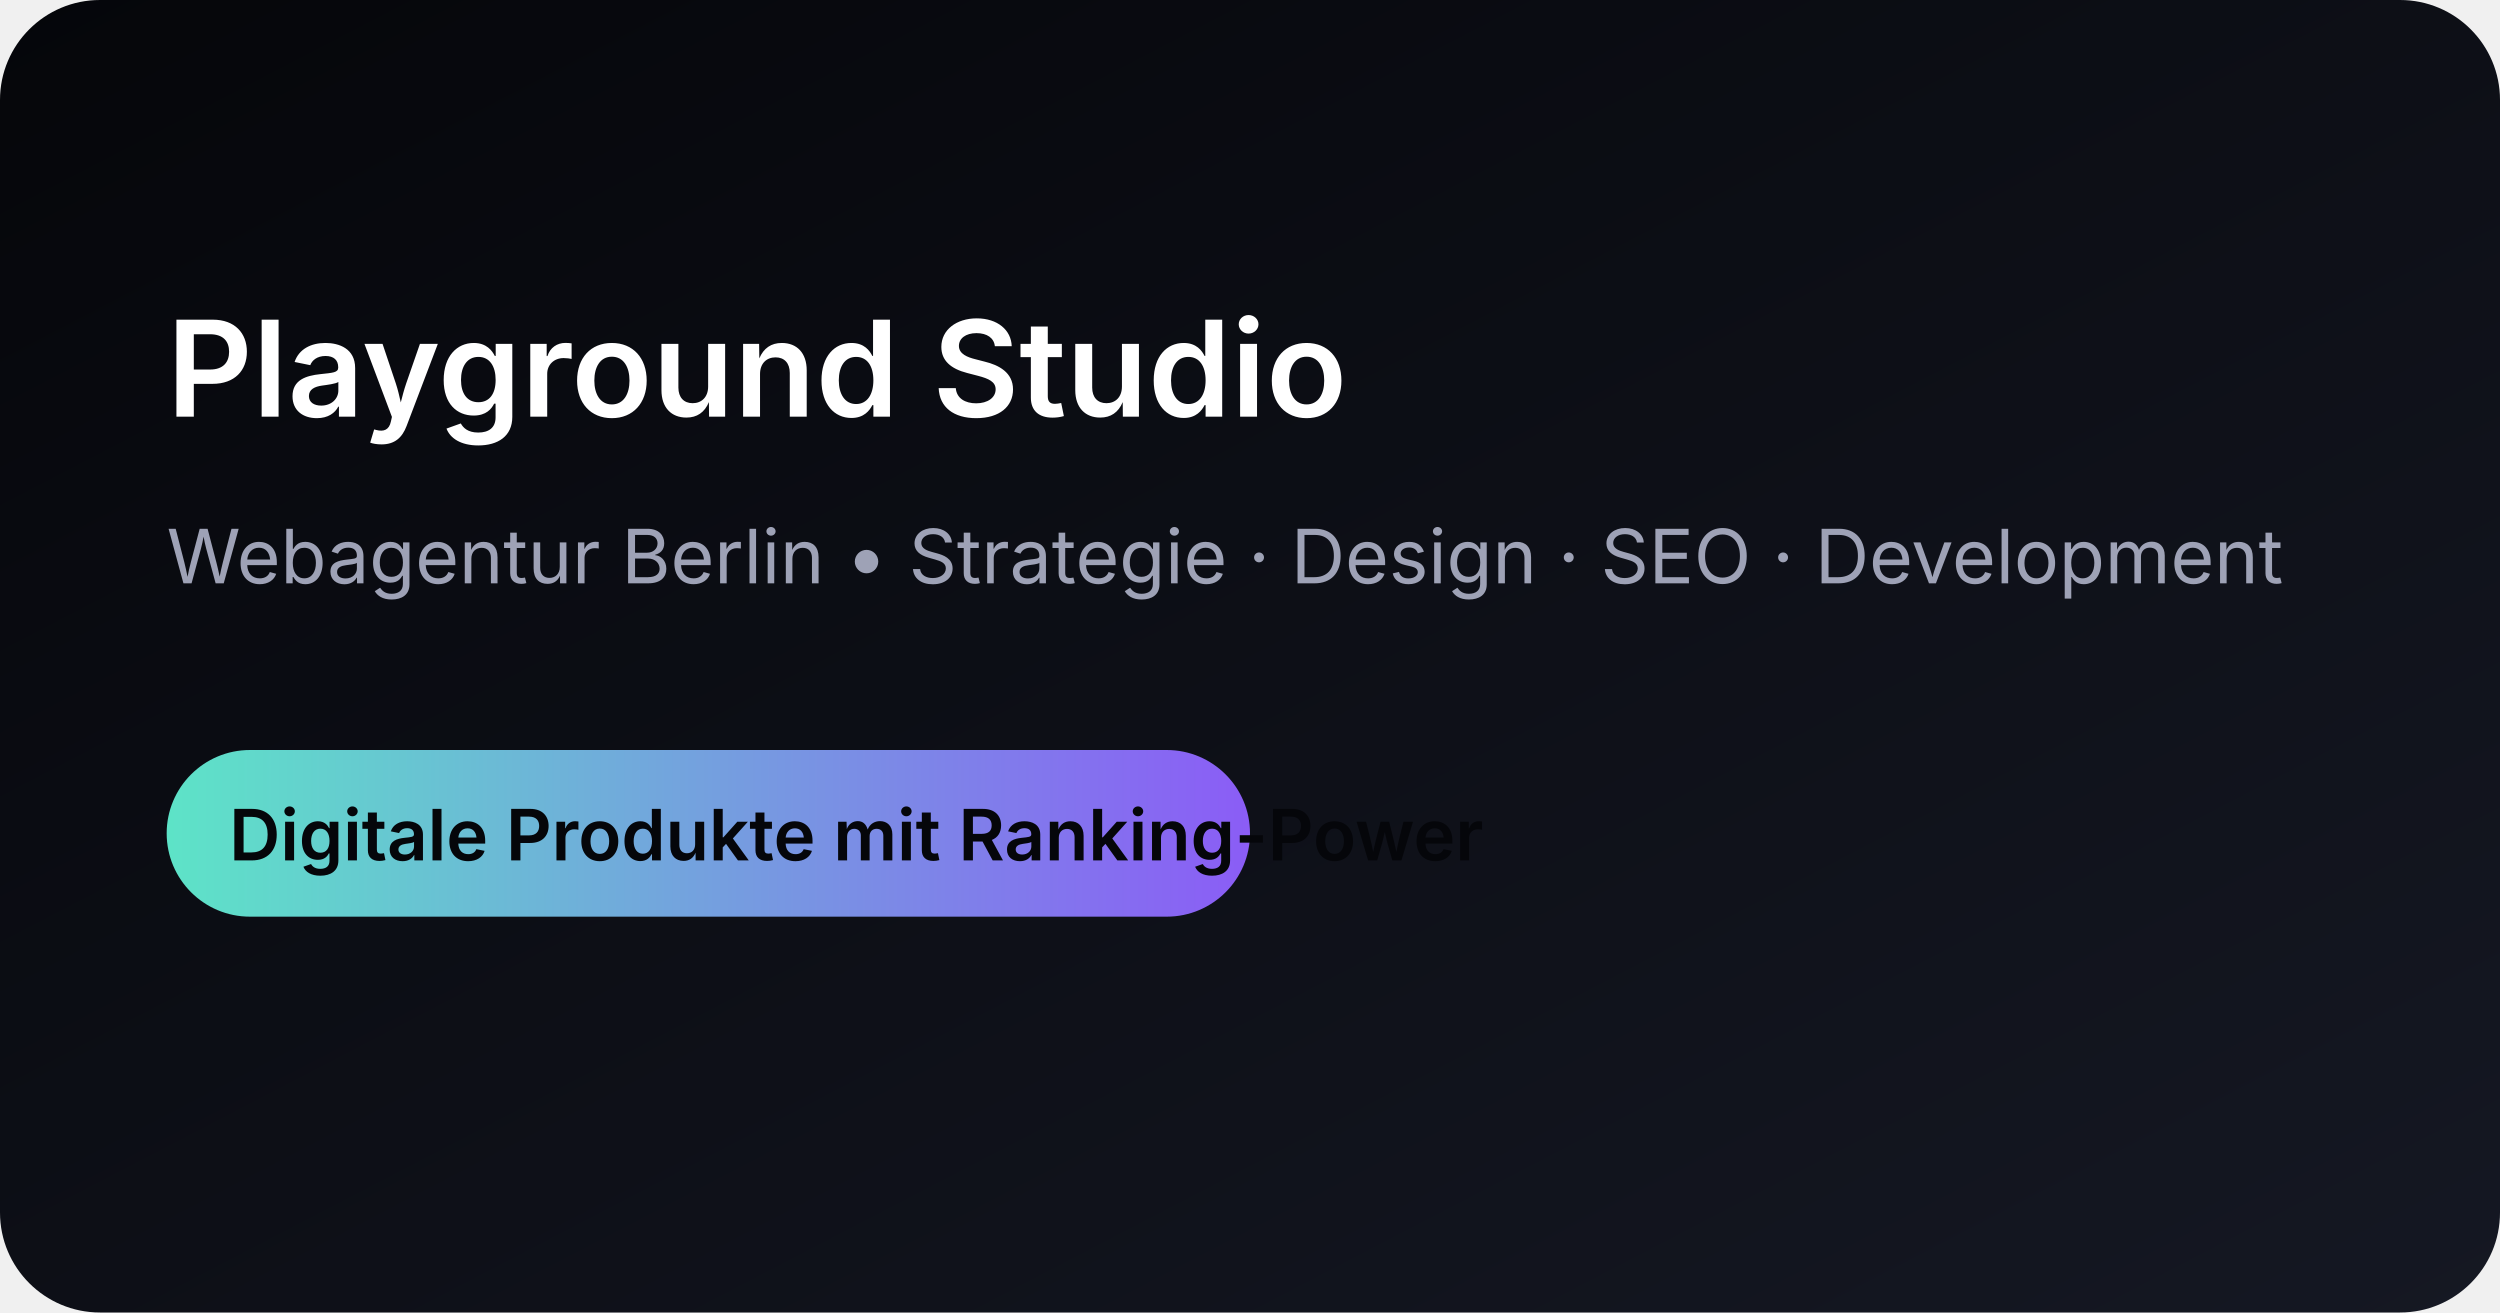
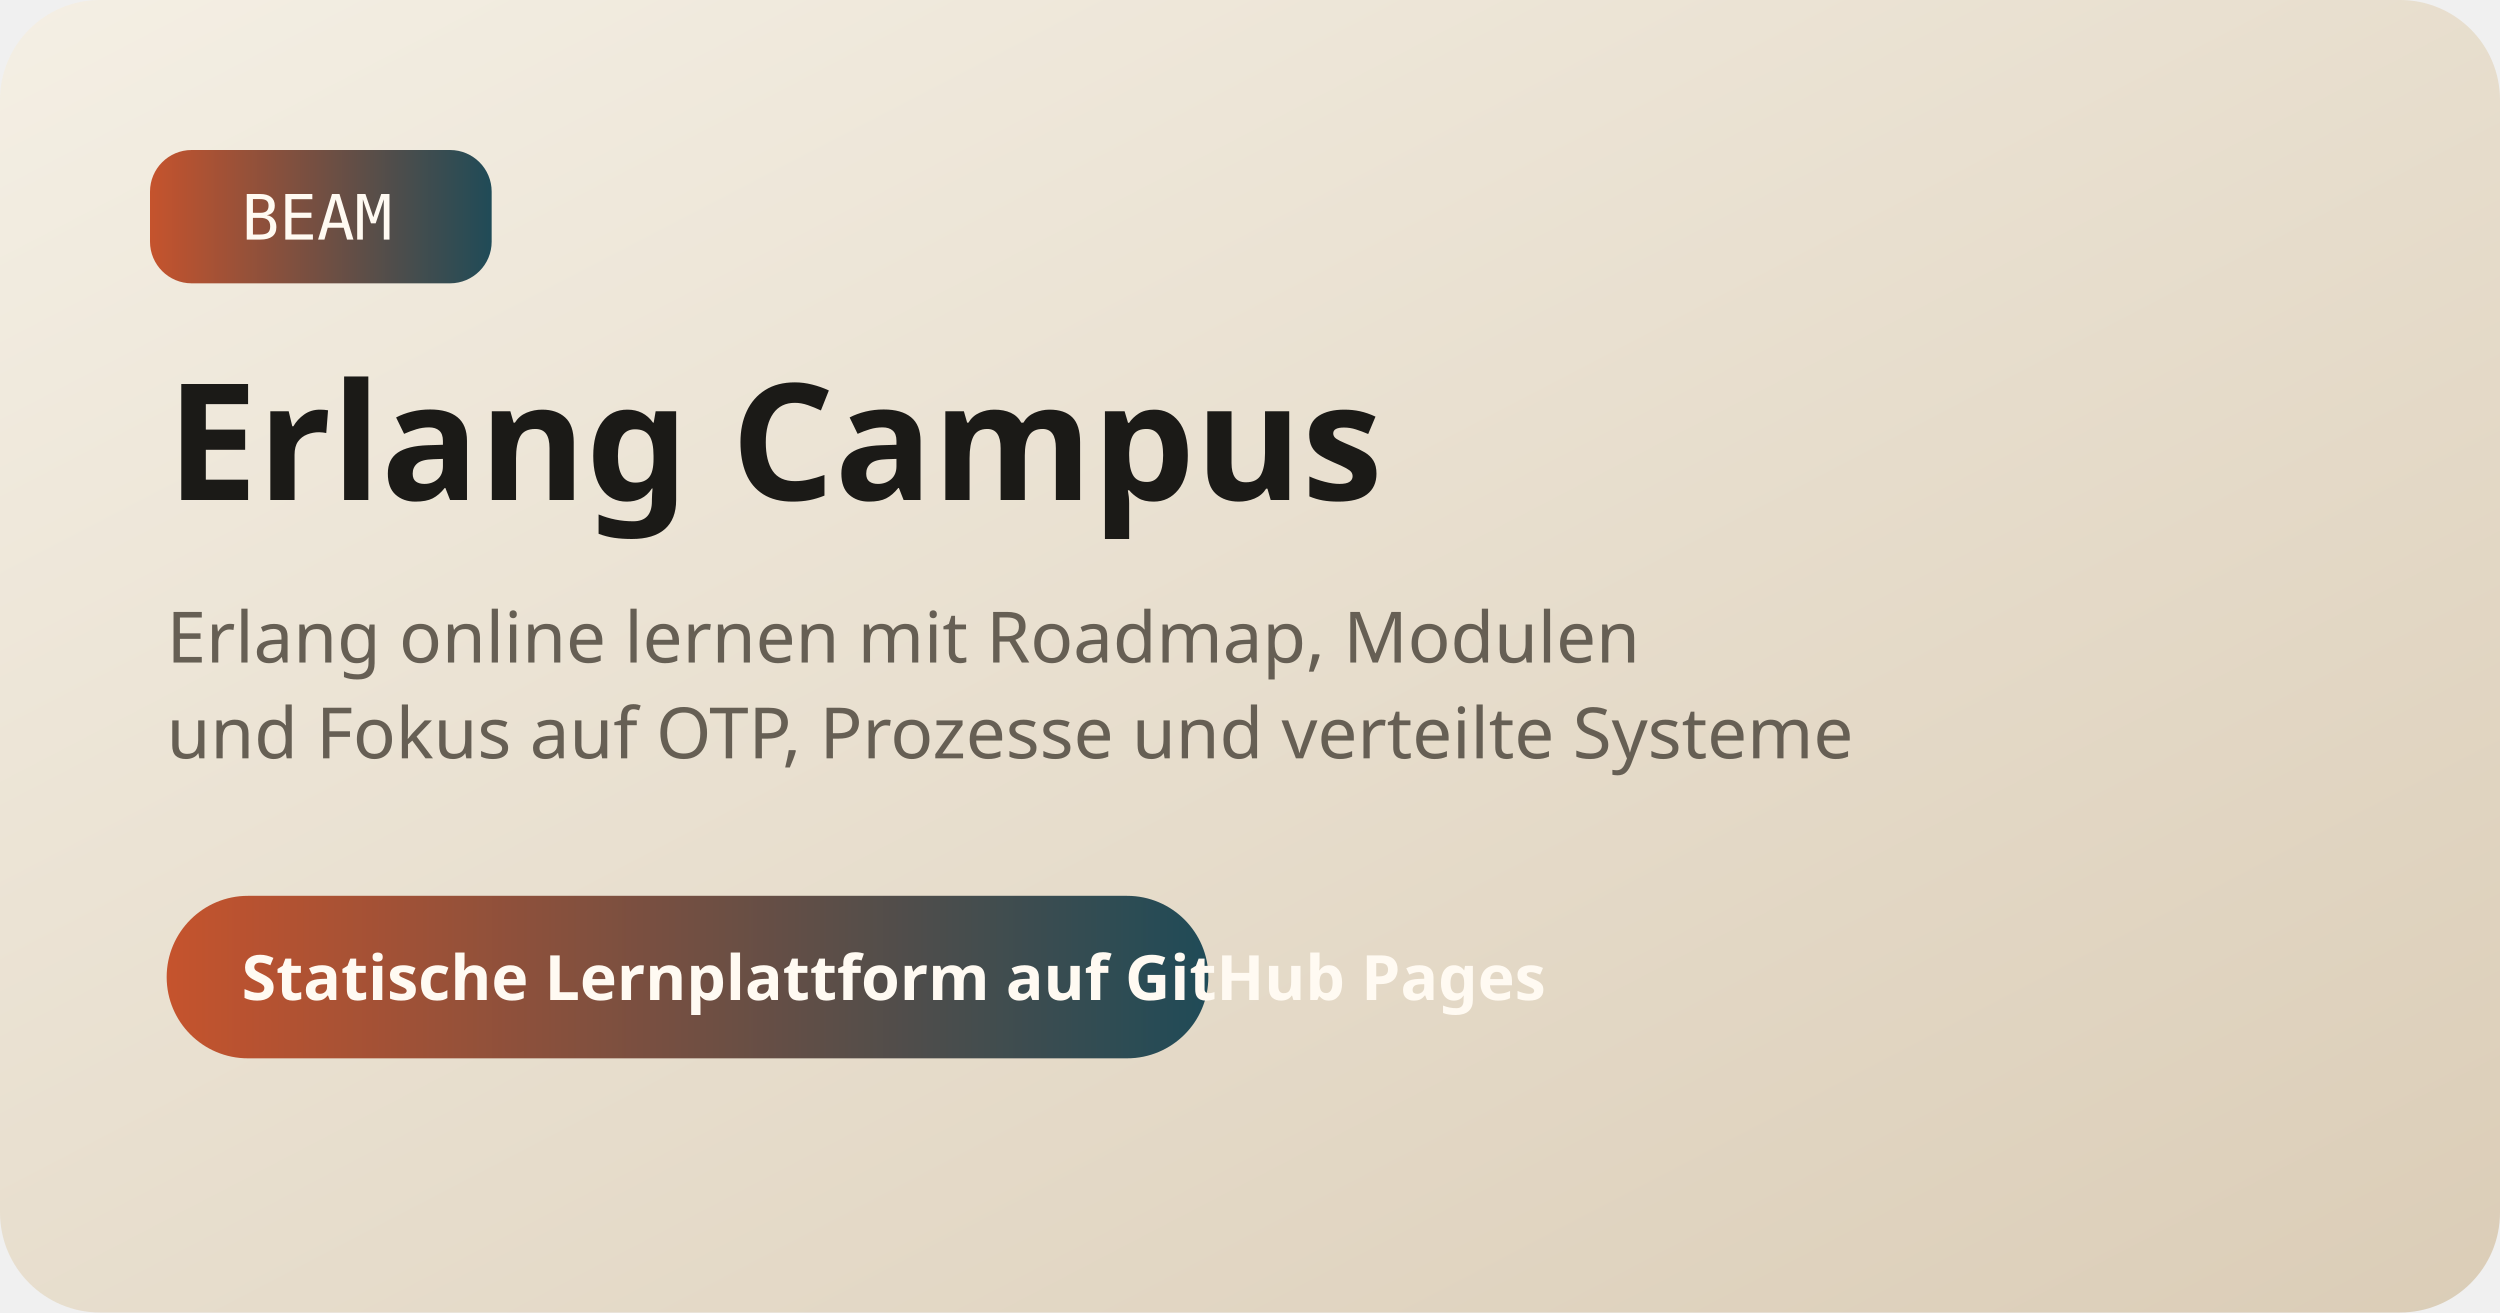
<svg xmlns="http://www.w3.org/2000/svg" width="1200" height="630" viewBox="0 0 1200 630">
  <defs>
    <linearGradient id="bg" x1="0%" y1="0%" x2="100%" y2="100%">
-       <stop offset="0%" stop-color="#05060a" />
-       <stop offset="100%" stop-color="#151823" />
+       <stop offset="0%" stop-color="#f4efe4" />
+       <stop offset="100%" stop-color="#dbcdb7" />
    </linearGradient>
    <linearGradient id="accent" x1="0%" y1="0%" x2="100%" y2="0%">
-       <stop offset="0%" stop-color="#5de4c7" />
-       <stop offset="100%" stop-color="#8b5cf6" />
+       <stop offset="0%" stop-color="#c5532d" />
+       <stop offset="100%" stop-color="#204b57" />
    </linearGradient>
  </defs>
  <rect width="1200" height="630" rx="48" fill="url(#bg)" />
-   <text x="80" y="200" fill="#ffffff" font-family="'Space Grotesk', 'Inter', 'Segoe UI', sans-serif" font-size="64" font-weight="600">
-     Playground Studio
+   <rect x="72" y="72" width="164" height="64" rx="20" fill="url(#accent)" />
+   <text x="116" y="115" fill="#fffaf2" font-family="'IBM Plex Mono', monospace" font-size="30" font-weight="500">
+     BEAM
  </text>
-   <text x="80" y="280" fill="#9ea2b6" font-family="'Space Grotesk', 'Inter', 'Segoe UI', sans-serif" font-size="36">
-     Webagentur Berlin • Strategie · Design · SEO · Development
+   <text x="80" y="240" fill="#1b1a17" font-family="'Space Grotesk', 'Segoe UI', sans-serif" font-size="78" font-weight="700">
+     Erlang Campus
  </text>
-   <rect x="80" y="360" width="520" height="80" rx="40" fill="url(#accent)" />
-   <text x="110" y="413" fill="#05060a" font-family="'Space Grotesk', 'Inter', 'Segoe UI', sans-serif" font-size="34" font-weight="600">
-     Digitale Produkte mit Ranking-Power
+   <text x="80" y="318" fill="#665f54" font-family="'Space Grotesk', 'Segoe UI', sans-serif" font-size="34">
+     Erlang online lernen mit Roadmap, Modulen
+   </text>
+   <text x="80" y="364" fill="#665f54" font-family="'Space Grotesk', 'Segoe UI', sans-serif" font-size="34">
+     und Fokus auf OTP, Prozesse und verteilte Systeme
+   </text>
+   <rect x="80" y="430" width="500" height="78" rx="39" fill="url(#accent)" />
+   <text x="116" y="480" fill="#fffaf2" font-family="'Space Grotesk', 'Segoe UI', sans-serif" font-size="30" font-weight="700">
+     Statische Lernplattform auf GitHub Pages
  </text>
</svg>
